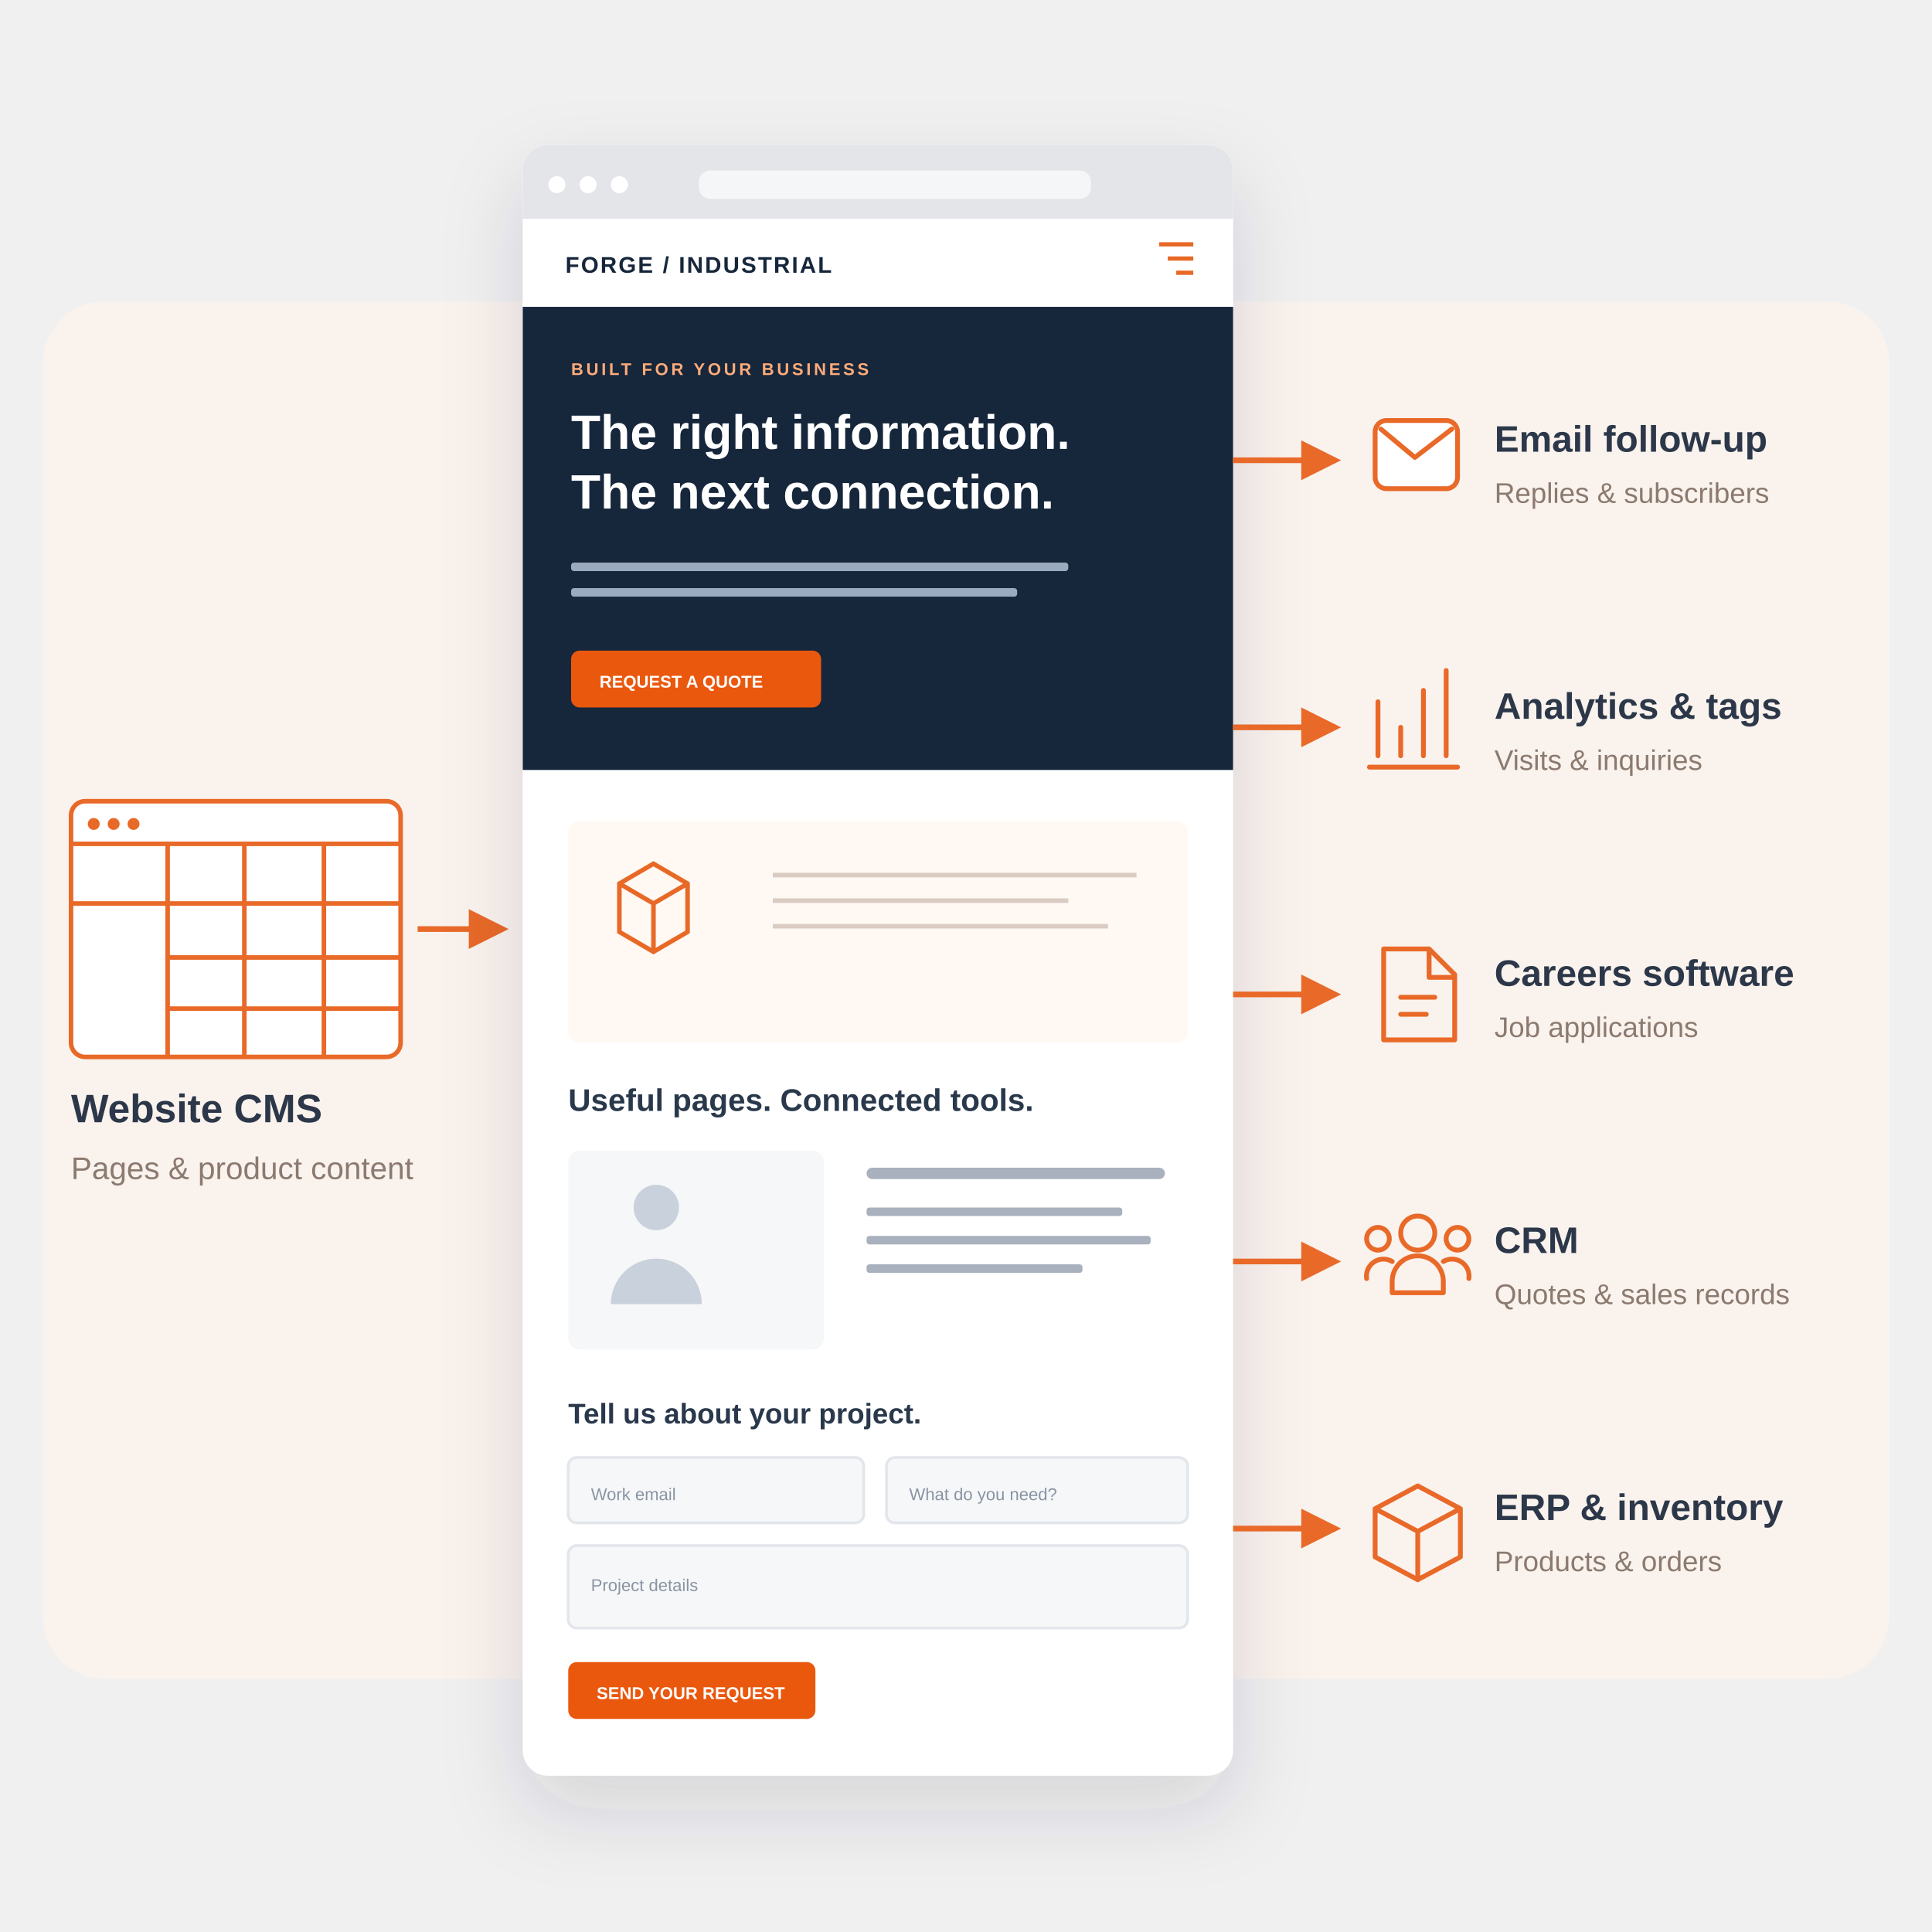
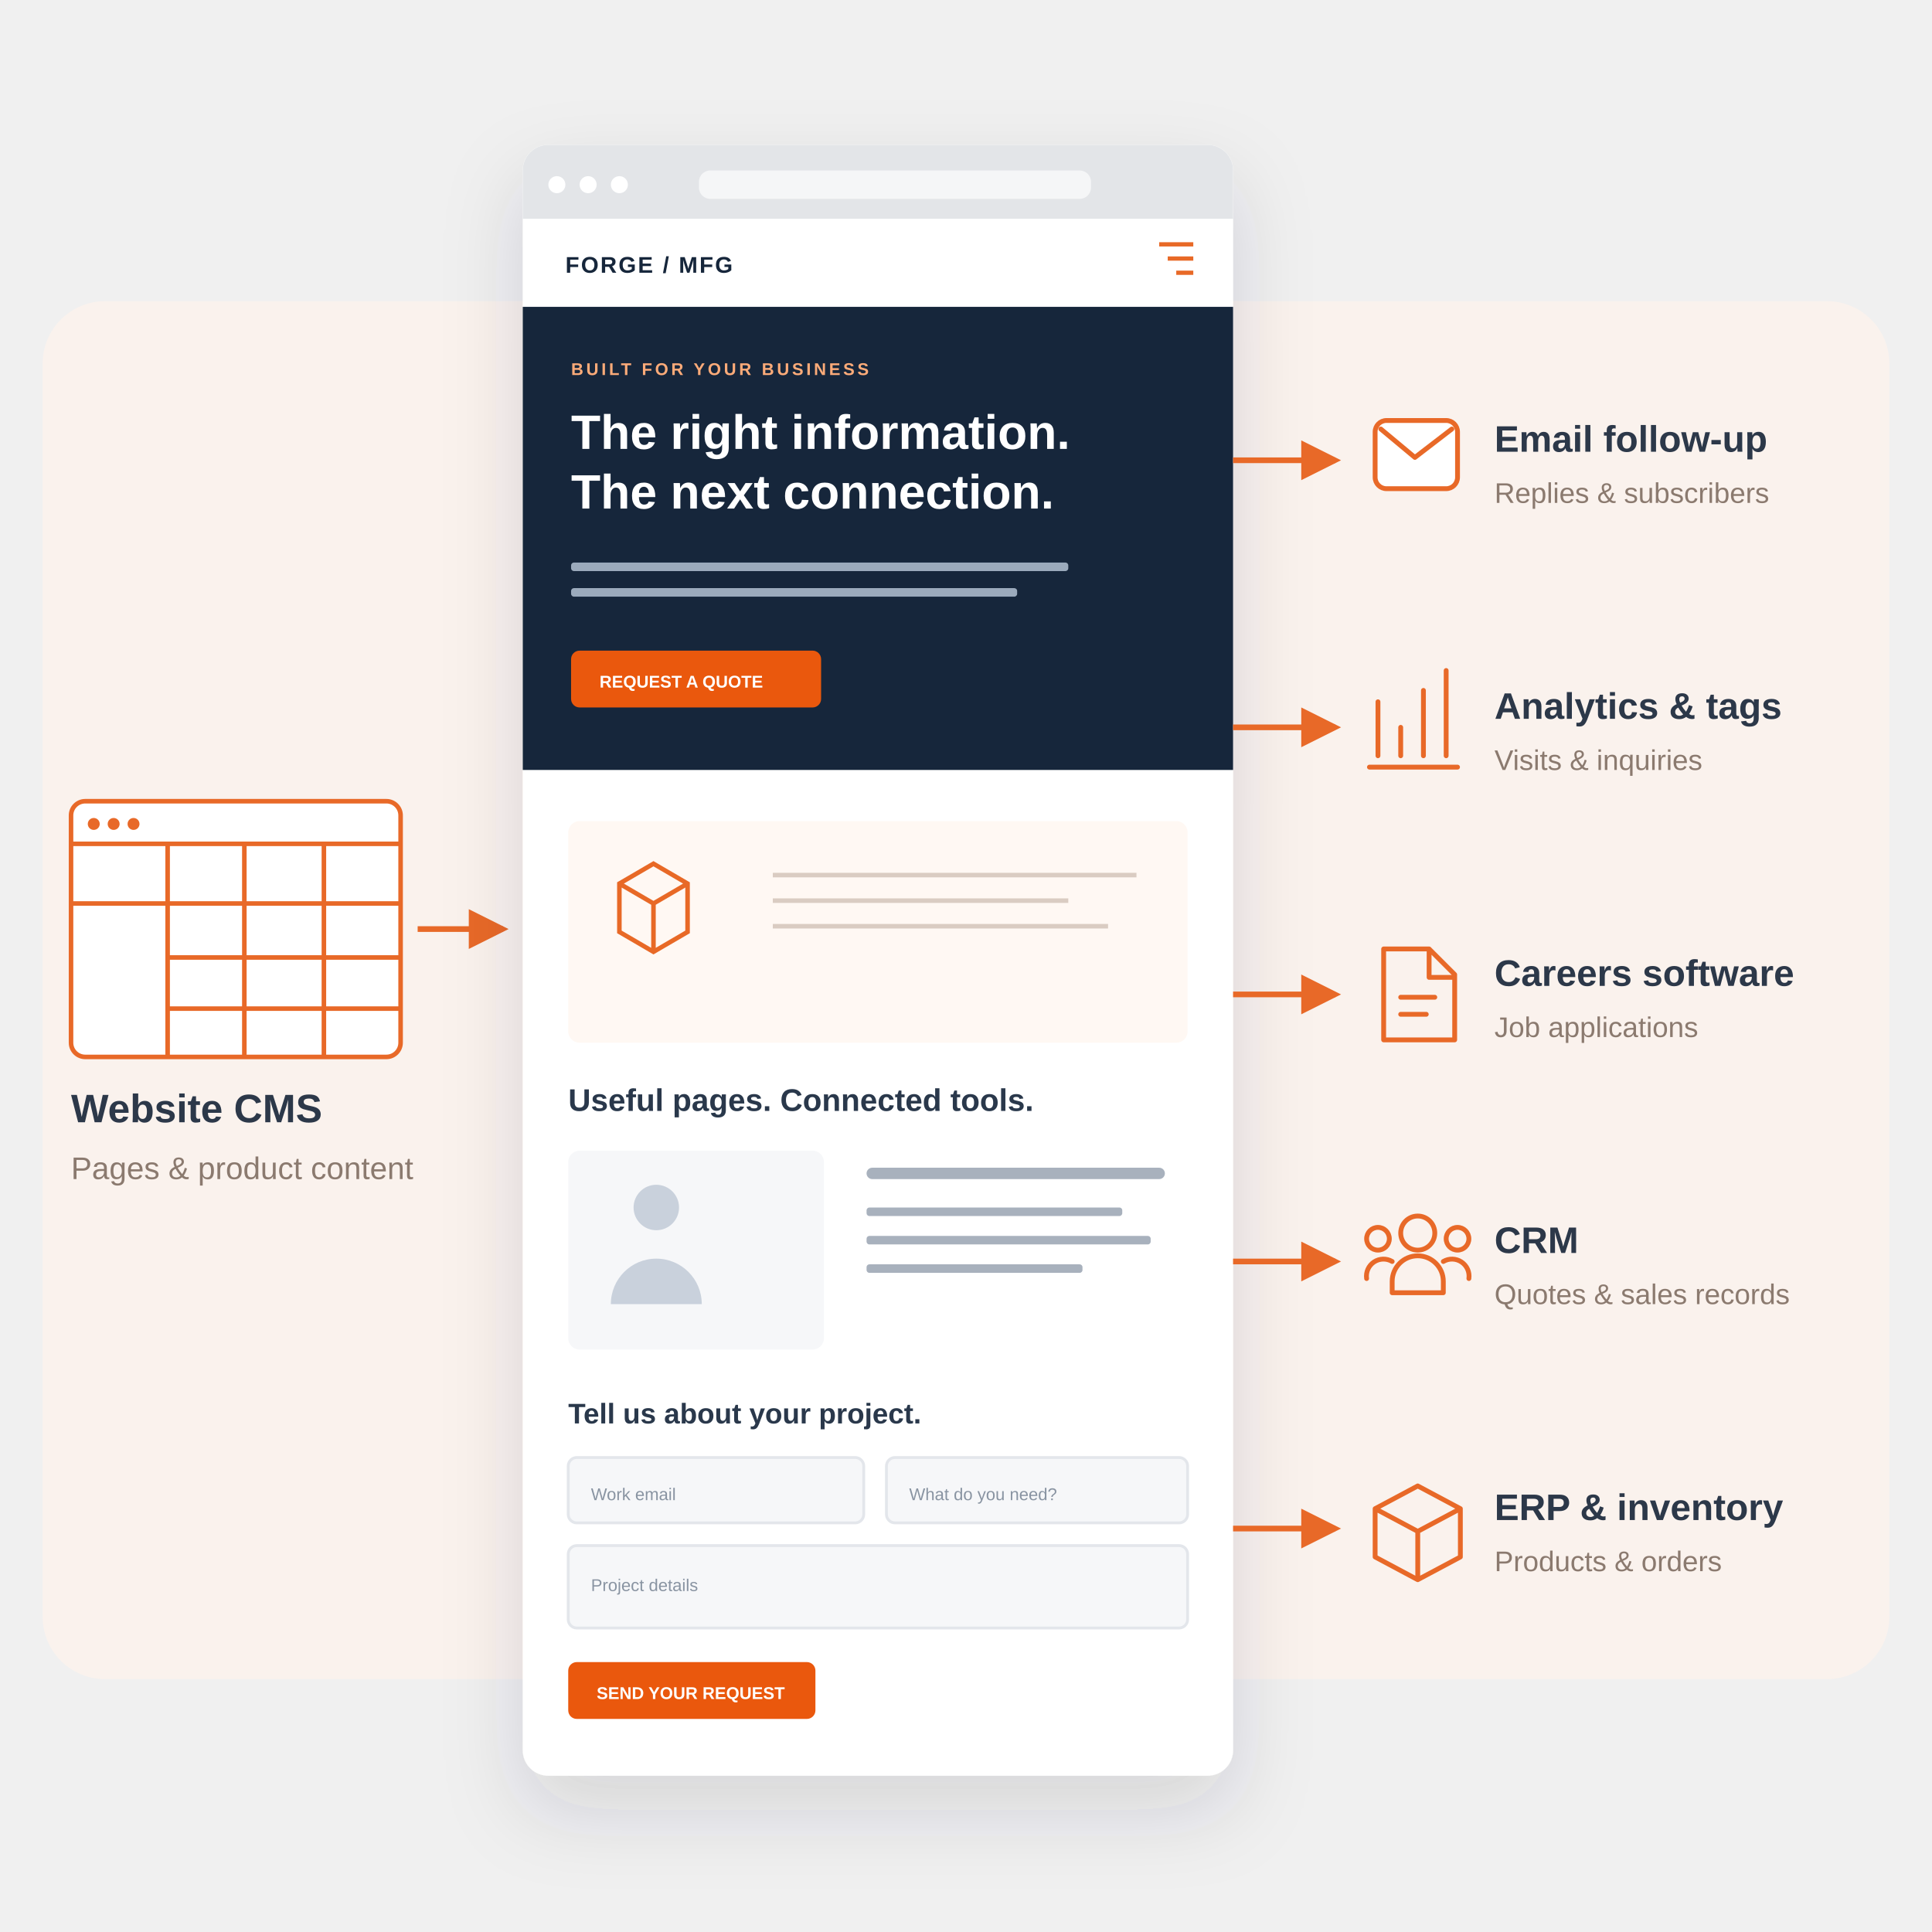
<svg xmlns="http://www.w3.org/2000/svg" viewBox="0 0 680 680" fill="none">
  <defs>
    <filter id="shadow" x="-35%" y="-20%" width="170%" height="160%">
      <feDropShadow dx="0" dy="12" stdDeviation="14" flood-color="#273446" flood-opacity=".14" />
    </filter>
    <marker id="arrow" markerWidth="7" markerHeight="7" refX="6" refY="3.5" orient="auto">
      <path d="m0 0 7 3.5-7 3.5" fill="#e86928" />
    </marker>
  </defs>
  <rect x="15" y="106" width="650" height="485" rx="22" fill="#faf2ed" />
  <g stroke="#e86928" stroke-width="1.6">
    <rect x="25" y="282" width="116" height="90" rx="5" fill="#fff" />
    <path d="M25 297h116m-82 0v75m-34-54h116m-82 19h82m-82 18h82m-55-58v75m28-75v75" />
    <circle cx="33" cy="290" r="1.3" fill="#e86928" />
    <circle cx="40" cy="290" r="1.3" fill="#e86928" />
    <circle cx="47" cy="290" r="1.3" fill="#e86928" />
  </g>
  <text x="25" y="395" fill="#2c3849" font-family="Arial,sans-serif" font-size="14" font-weight="700">Website CMS</text>
  <text x="25" y="415" fill="#8b7a6f" font-family="Arial,sans-serif" font-size="11">Pages &amp; product content</text>
  <path d="M147 327h30" stroke="#e86928" stroke-width="2" marker-end="url(#arrow)" />
  <g filter="url(#shadow)">
    <rect x="184" y="51" width="250" height="574" rx="9" fill="#fff" />
    <path d="M193 51h232a9 9 0 0 1 9 9v17H184V60a9 9 0 0 1 9-9" fill="#e3e5e8" />
    <g fill="#fff">
      <circle cx="196" cy="65" r="3" />
      <circle cx="207" cy="65" r="3" />
      <circle cx="218" cy="65" r="3" />
    </g>
    <rect x="246" y="60" width="138" height="10" rx="4" fill="#f5f6f7" />
-     <text x="199" y="96" fill="#17273b" font-family="Arial,sans-serif" font-size="8" font-weight="700" letter-spacing=".6">FORGE / INDUSTRIAL</text>
+     <text x="199" y="96" fill="#17273b" font-family="Arial,sans-serif" font-size="8" font-weight="700" letter-spacing=".6">FORGE / MFG</text>
    <path d="M408 86h12m-9 5h9m-6 5h6" stroke="#e86928" stroke-width="1.5" />
    <rect x="184" y="108" width="250" height="163" fill="#17273b" />
    <text x="201" y="132" fill="#fdab79" font-family="Arial,sans-serif" font-size="6" font-weight="700" letter-spacing="1">BUILT FOR YOUR BUSINESS</text>
    <text x="201" y="158" fill="#fff" font-family="Arial,sans-serif" font-size="17" font-weight="700">
      <tspan x="201">The right information.</tspan>
      <tspan x="201" dy="21">The next connection.</tspan>
    </text>
    <g fill="#9baabc">
      <rect x="201" y="198" width="175" height="3" rx="1" />
      <rect x="201" y="207" width="157" height="3" rx="1" />
    </g>
    <rect x="201" y="229" width="88" height="20" rx="3" fill="#ea580c" />
    <text x="211" y="242" fill="#fff" font-family="Arial,sans-serif" font-size="6" font-weight="700">REQUEST A QUOTE</text>
    <rect x="200" y="289" width="218" height="78" rx="4" fill="#fff8f3" />
    <g stroke="#e86928" stroke-width="1.6">
      <path d="m218 311 12-7 12 7v17l-12 7-12-7v-17Zm0 0 12 7 12-7m-12 7v17" />
      <path d="M272 308h128m-128 9h104m-104 9h118" stroke="#daccc2" />
    </g>
    <text x="200" y="391" fill="#29394c" font-family="Arial,sans-serif" font-size="11" font-weight="700">Useful pages. Connected tools.</text>
    <rect x="200" y="405" width="90" height="70" rx="4" fill="#f6f7f9" />
    <g fill="#c9d1dc">
      <circle cx="231" cy="425" r="8" />
      <path d="M215 459a16 16 0 0 1 32 0Z" />
    </g>
    <g fill="#a8b1bd">
      <rect x="305" y="411" width="105" height="4" rx="2" />
      <rect x="305" y="425" width="90" height="3" rx="1" />
      <rect x="305" y="435" width="100" height="3" rx="1" />
      <rect x="305" y="445" width="76" height="3" rx="1" />
    </g>
    <text x="200" y="501" fill="#29394c" font-family="Arial,sans-serif" font-size="10" font-weight="700">Tell us about your project.</text>
    <g fill="#f6f7f9" stroke="#e3e6eb">
      <rect x="200" y="513" width="104" height="23" rx="3" />
      <rect x="312" y="513" width="106" height="23" rx="3" />
      <rect x="200" y="544" width="218" height="29" rx="3" />
    </g>
    <g fill="#8994a2" font-family="Arial,sans-serif" font-size="6">
      <text x="208" y="528">Work email</text>
      <text x="320" y="528">What do you need?</text>
      <text x="208" y="560">Project details</text>
    </g>
    <rect x="200" y="585" width="87" height="20" rx="3" fill="#ea580c" />
    <text x="210" y="598" fill="#fff" font-family="Arial,sans-serif" font-size="6" font-weight="700">SEND YOUR REQUEST</text>
  </g>
  <g stroke="#e86928" stroke-width="2" marker-end="url(#arrow)">
    <path d="M434 162h36" />
    <path d="M434 256h36" />
    <path d="M434 350h36" />
    <path d="M434 444h36" />
    <path d="M434 538h36" />
  </g>
  <g stroke="#e86928" stroke-width="1.7" stroke-linecap="round" stroke-linejoin="round">
    <rect x="484" y="148" width="29" height="24" rx="4" fill="#fff" />
    <path d="m486 151 12 10 13-10" />
    <path d="M485 266v-19m8 19v-10m8 10v-23m8 23v-30m-27 34h31" />
    <path d="M487 334h16l9 9v23h-25v-32Zm16 0v10h9m-19 7h12m-12 6h9" />
    <circle cx="499" cy="434" r="6" />
    <circle cx="485" cy="436" r="4" />
    <circle cx="513" cy="436" r="4" />
    <path d="M490 451a9 9 0 0 1 18 0v4h-18v-4Zm-9-1a6 6 0 0 1 9-6m18 0a6 6 0 0 1 9 6" />
    <path d="m484 531 15-8 15 8v17l-15 8-15-8v-17Zm0 0 15 8 15-8m-15 8v17" />
  </g>
  <g fill="#2c3849" font-family="Arial,sans-serif" font-size="13" font-weight="700">
    <text x="526" y="159">Email follow-up</text>
    <text x="526" y="253">Analytics &amp; tags</text>
    <text x="526" y="347">Careers software</text>
    <text x="526" y="441">CRM</text>
    <text x="526" y="535">ERP &amp; inventory</text>
  </g>
  <g fill="#8b7a6f" font-family="Arial,sans-serif" font-size="10">
    <text x="526" y="177">Replies &amp; subscribers</text>
    <text x="526" y="271">Visits &amp; inquiries</text>
    <text x="526" y="365">Job applications</text>
    <text x="526" y="459">Quotes &amp; sales records</text>
    <text x="526" y="553">Products &amp; orders</text>
  </g>
</svg>
